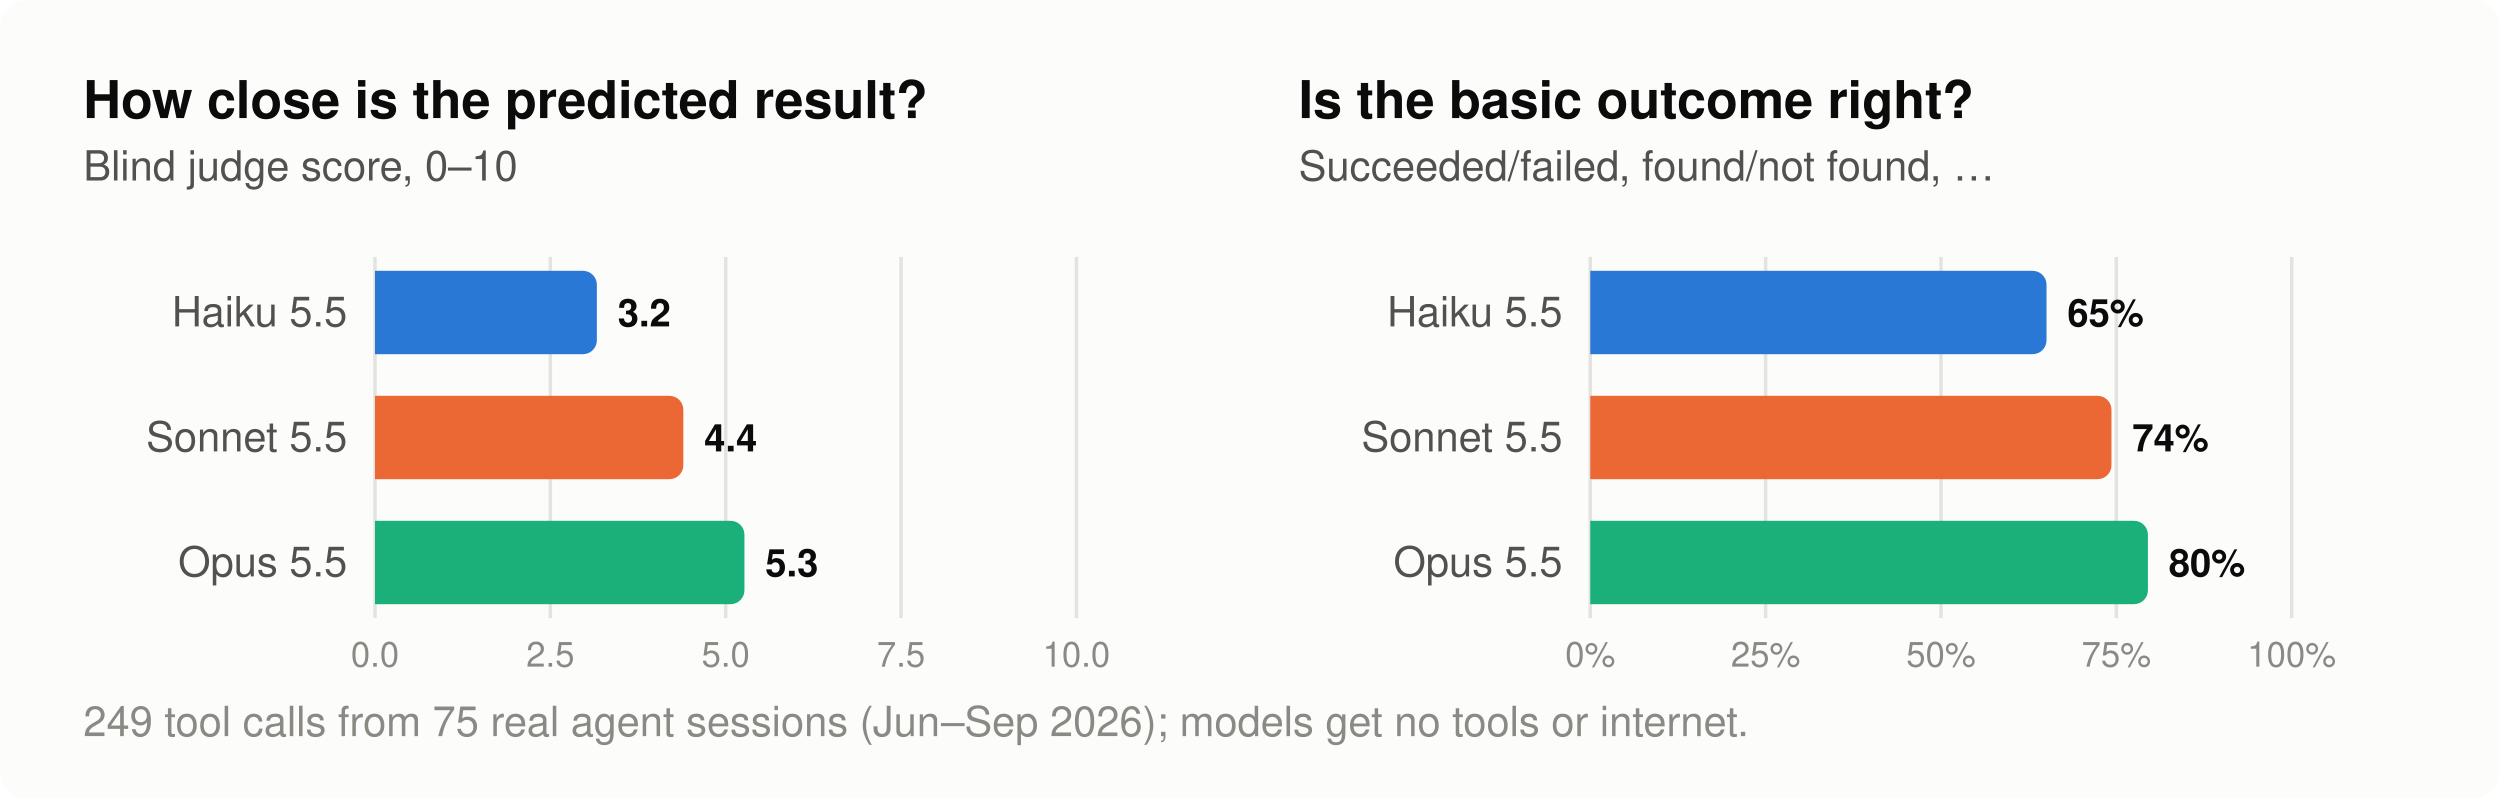
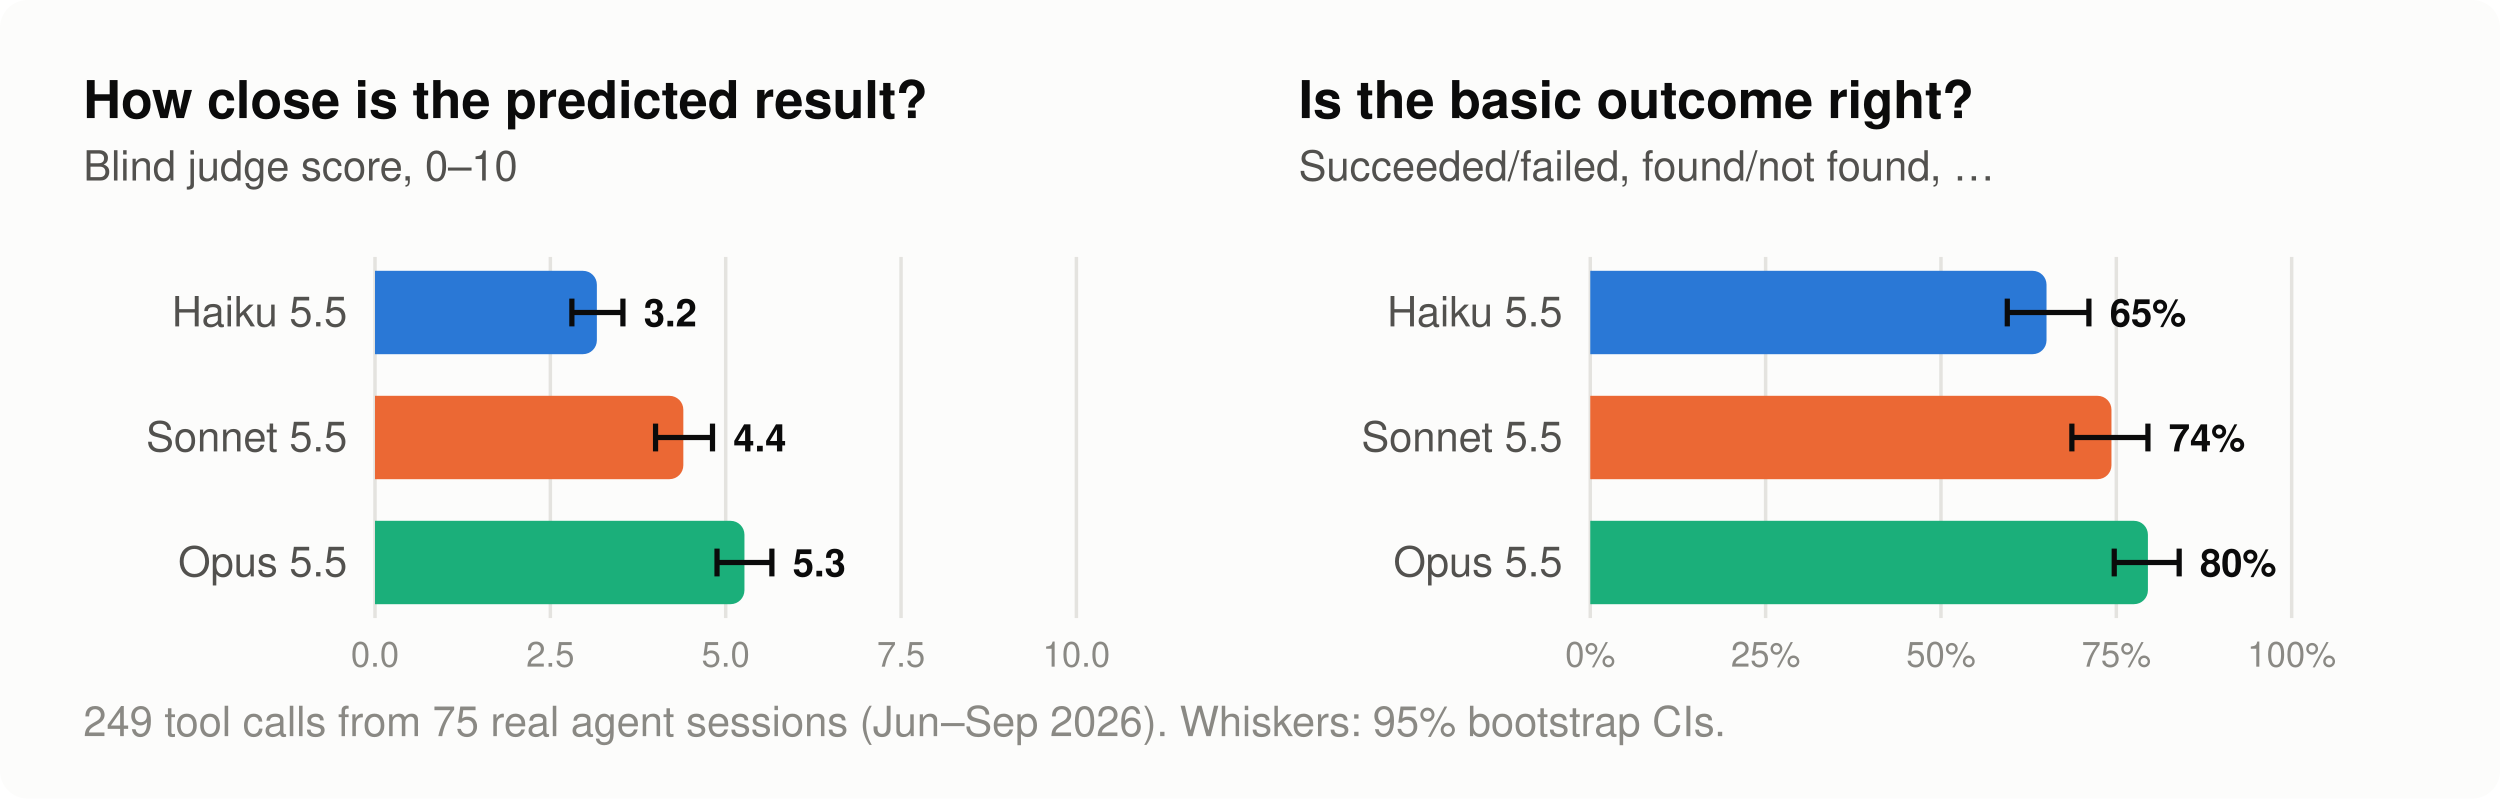
<svg xmlns="http://www.w3.org/2000/svg" width="720" height="230" viewBox="0 0 720 230" font-family="-apple-system,BlinkMacSystemFont,Segoe UI,Helvetica,Arial,sans-serif">
  <style>
.bg{fill:#fcfcfb}.t1{fill:#0b0b0b}.t2{fill:#52514e}.t3{fill:#8a8984}.grid{stroke:#e4e3df}
- .s1{fill:#2a78d6}.s2{fill:#eb6834}.s3{fill:#1baf7a}.neutral{fill:#b9b8b2}.ref{stroke:#52514e}
+ .s1{fill:#2a78d6}.s2{fill:#eb6834}.s3{fill:#1baf7a}.neutral{fill:#b9b8b2}.ref{stroke:#52514e}.ci{stroke:#0b0b0b;stroke-width:1.5;fill:none}
+ .line-s1{stroke:#2a78d6}.line-s2{stroke:#eb6834}.line-s3{stroke:#1baf7a}
.d1{fill:#2a78d6;stroke:#fcfcfb}.d2{fill:#eb6834;stroke:#fcfcfb}.d3{fill:#1baf7a;stroke:#fcfcfb}
@media (prefers-color-scheme: dark){.bg{fill:#1a1a19}.t1{fill:#f0efec}.t2{fill:#c3c2b7}.t3{fill:#8f8e88}
- .grid{stroke:#33332f}.s1{fill:#3987e5}.s2{fill:#d95926}.s3{fill:#199e70}.neutral{fill:#5a5954}.ref{stroke:#c3c2b7}
+ .grid{stroke:#33332f}.s1{fill:#3987e5}.s2{fill:#d95926}.s3{fill:#199e70}.neutral{fill:#5a5954}.ref{stroke:#c3c2b7}.ci{stroke:#f0efec}.line-s1{stroke:#3987e5}.line-s2{stroke:#d95926}.line-s3{stroke:#199e70}
.d1{fill:#3987e5;stroke:#1a1a19}.d2{fill:#d95926;stroke:#1a1a19}.d3{fill:#199e70;stroke:#1a1a19}}
text{font-size:12px}.h{font-size:15px;font-weight:600}.v{font-size:11px;font-weight:600}.tick{font-size:10px}
</style>
  <rect class="bg" width="720" height="230" rx="8" />
  <text class="h t1" x="24.0" y="34.0" text-anchor="start">How close is the predicted result?</text>
  <text class="t2" x="24.0" y="52.0" text-anchor="start">Blind judge score, 0–10</text>
  <line class="grid" x1="108.0" x2="108.0" y1="74" y2="178" />
  <text class="tick t3" x="108.0" y="192.0" text-anchor="middle">0.0</text>
  <line class="grid" x1="158.5" x2="158.5" y1="74" y2="178" />
  <text class="tick t3" x="158.5" y="192.0" text-anchor="middle">2.5</text>
  <line class="grid" x1="209.0" x2="209.0" y1="74" y2="178" />
  <text class="tick t3" x="209.0" y="192.0" text-anchor="middle">5.0</text>
  <line class="grid" x1="259.5" x2="259.5" y1="74" y2="178" />
  <text class="tick t3" x="259.5" y="192.0" text-anchor="middle">7.5</text>
  <line class="grid" x1="310.0" x2="310.0" y1="74" y2="178" />
  <text class="tick t3" x="310.0" y="192.0" text-anchor="middle">10.0</text>
  <text class="t2" x="100.0" y="94.0" text-anchor="end">Haiku 5.5</text>
  <path class="s1" d="M108.0,78.0 h59.9 a4,4 0 0 1 4,4 v16.0 a4,4 0 0 1 -4,4 h-59.9 z" />
-   <text class="v t1" x="177.9" y="94.0" text-anchor="start">3.2</text>
+   <path class="ci" d="M164.7,90.0 H179.4 M164.7,86.0 V94.0 M179.4,86.0 V94.0" />
+   <text class="v t1" x="185.4" y="94.0" text-anchor="start">3.2</text>
  <text class="t2" x="100.0" y="130.0" text-anchor="end">Sonnet 5.5</text>
  <path class="s2" d="M108.0,114.0 h84.8 a4,4 0 0 1 4,4 v16.0 a4,4 0 0 1 -4,4 h-84.8 z" />
-   <text class="v t1" x="202.8" y="130.0" text-anchor="start">4.4</text>
+   <path class="ci" d="M188.8,126.0 H205.2 M188.8,122.0 V130.0 M205.2,122.0 V130.0" />
+   <text class="v t1" x="211.2" y="130.0" text-anchor="start">4.4</text>
  <text class="t2" x="100.0" y="166.0" text-anchor="end">Opus 5.5</text>
  <path class="s3" d="M108.0,150.0 h102.4 a4,4 0 0 1 4,4 v16.0 a4,4 0 0 1 -4,4 h-102.4 z" />
-   <text class="v t1" x="220.4" y="166.0" text-anchor="start">5.3</text>
+   <path class="ci" d="M206.5,162.0 H222.3 M206.5,158.0 V166.0 M222.3,158.0 V166.0" />
+   <text class="v t1" x="228.3" y="166.0" text-anchor="start">5.3</text>
  <text class="h t1" x="374.0" y="34.0" text-anchor="start">Is the basic outcome right?</text>
  <text class="t2" x="374.0" y="52.0" text-anchor="start">Succeeded/failed, found/not found, …</text>
  <line class="grid" x1="458.0" x2="458.0" y1="74" y2="178" />
  <text class="tick t3" x="458.0" y="192.0" text-anchor="middle">0%</text>
  <line class="grid" x1="508.5" x2="508.5" y1="74" y2="178" />
  <text class="tick t3" x="508.5" y="192.0" text-anchor="middle">25%</text>
  <line class="grid" x1="559.0" x2="559.0" y1="74" y2="178" />
  <text class="tick t3" x="559.0" y="192.0" text-anchor="middle">50%</text>
  <line class="grid" x1="609.5" x2="609.5" y1="74" y2="178" />
  <text class="tick t3" x="609.5" y="192.0" text-anchor="middle">75%</text>
  <line class="grid" x1="660.0" x2="660.0" y1="74" y2="178" />
  <text class="tick t3" x="660.0" y="192.0" text-anchor="middle">100%</text>
  <text class="t2" x="450.0" y="94.0" text-anchor="end">Haiku 5.5</text>
  <path class="s1" d="M458.0,78.0 h127.4 a4,4 0 0 1 4,4 v16.0 a4,4 0 0 1 -4,4 h-127.4 z" />
-   <text class="v t1" x="595.4" y="94.0" text-anchor="start">65%</text>
+   <path class="ci" d="M578.1,90.0 H601.6 M578.1,86.0 V94.0 M601.6,86.0 V94.0" />
+   <text class="v t1" x="607.6" y="94.0" text-anchor="start">65%</text>
  <text class="t2" x="450.0" y="130.0" text-anchor="end">Sonnet 5.5</text>
  <path class="s2" d="M458.0,114.0 h146.1 a4,4 0 0 1 4,4 v16.0 a4,4 0 0 1 -4,4 h-146.1 z" />
-   <text class="v t1" x="614.1" y="130.0" text-anchor="start">74%</text>
+   <path class="ci" d="M596.7,126.0 H618.6 M596.7,122.0 V130.0 M618.6,122.0 V130.0" />
+   <text class="v t1" x="624.6" y="130.0" text-anchor="start">74%</text>
  <text class="t2" x="450.0" y="166.0" text-anchor="end">Opus 5.5</text>
  <path class="s3" d="M458.0,150.0 h156.6 a4,4 0 0 1 4,4 v16.0 a4,4 0 0 1 -4,4 h-156.6 z" />
-   <text class="v t1" x="624.6" y="166.0" text-anchor="start">80%</text>
-   <text class="t3" x="24.0" y="212.0" text-anchor="start">249 tool calls from 75 real agent sessions (Jun–Sep 2026); models get no tools or internet.</text>
+   <path class="ci" d="M608.9,162.0 H627.6 M608.9,158.0 V166.0 M627.6,158.0 V166.0" />
+   <text class="v t1" x="633.6" y="166.0" text-anchor="start">80%</text>
+   <text class="t3" x="24.0" y="212.0" text-anchor="start">249 tool calls from 75 real agent sessions (Jun–Sep 2026). Whiskers: 95% bootstrap CIs.</text>
</svg>
